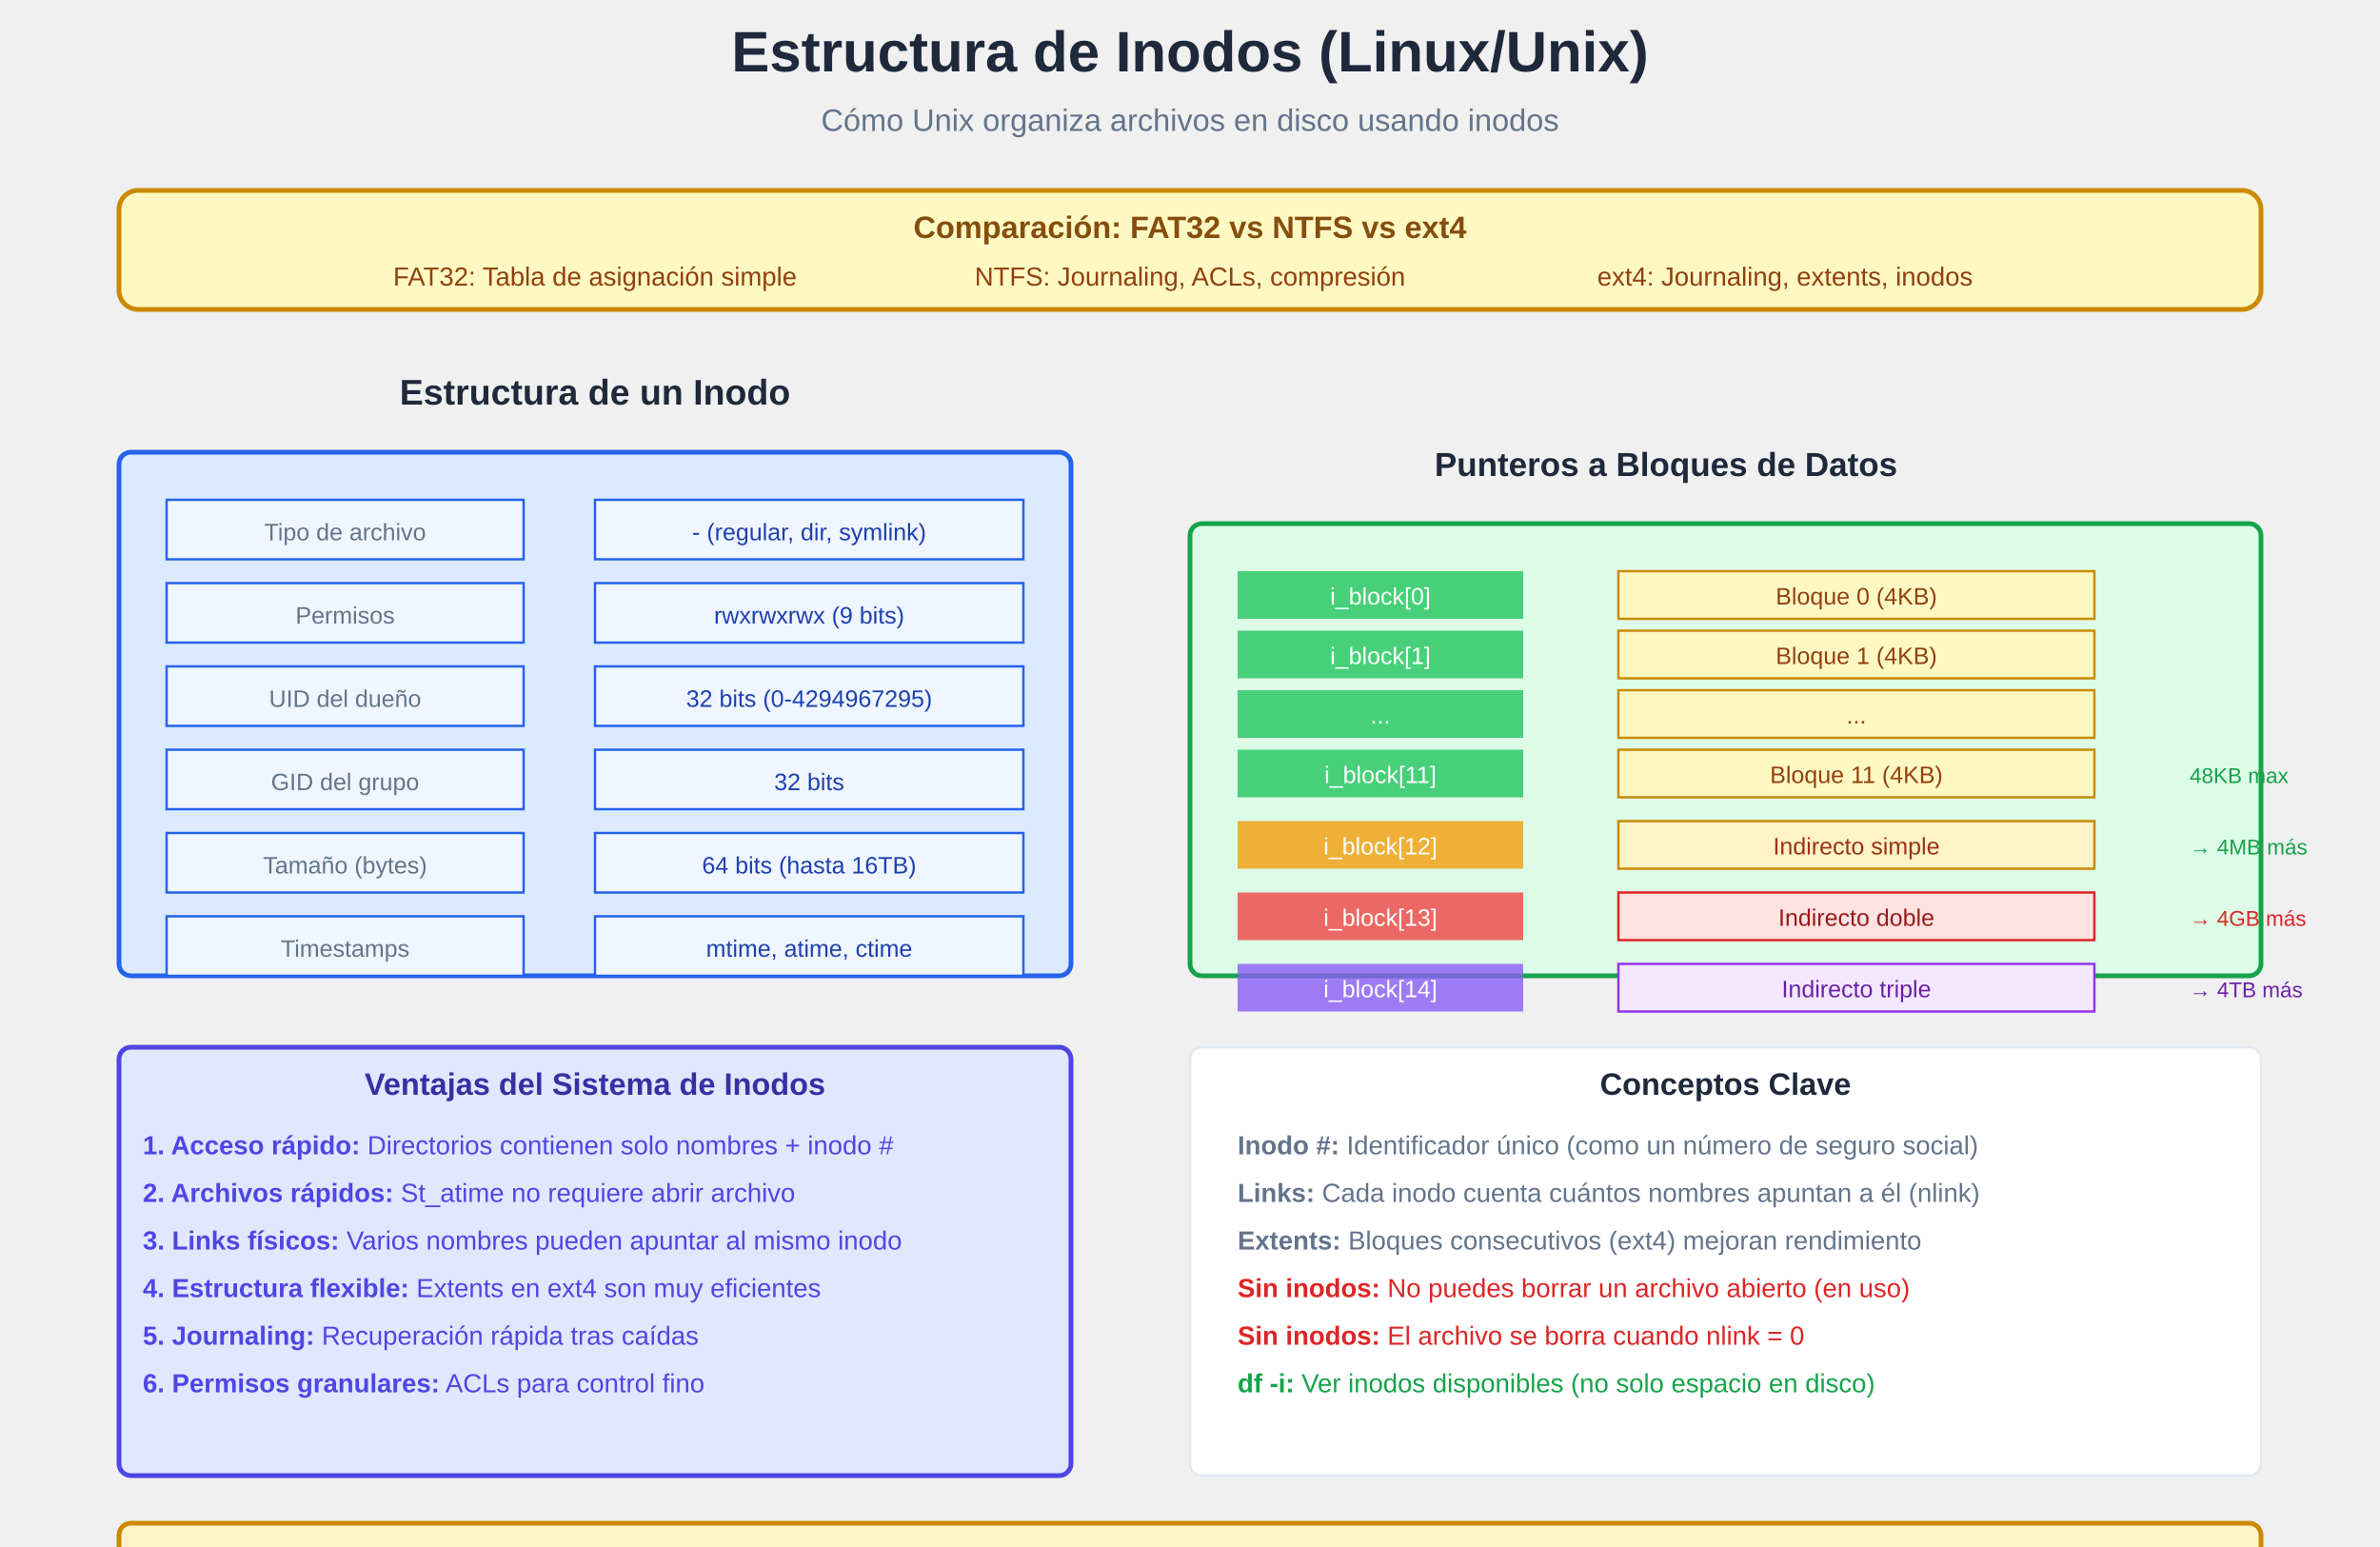
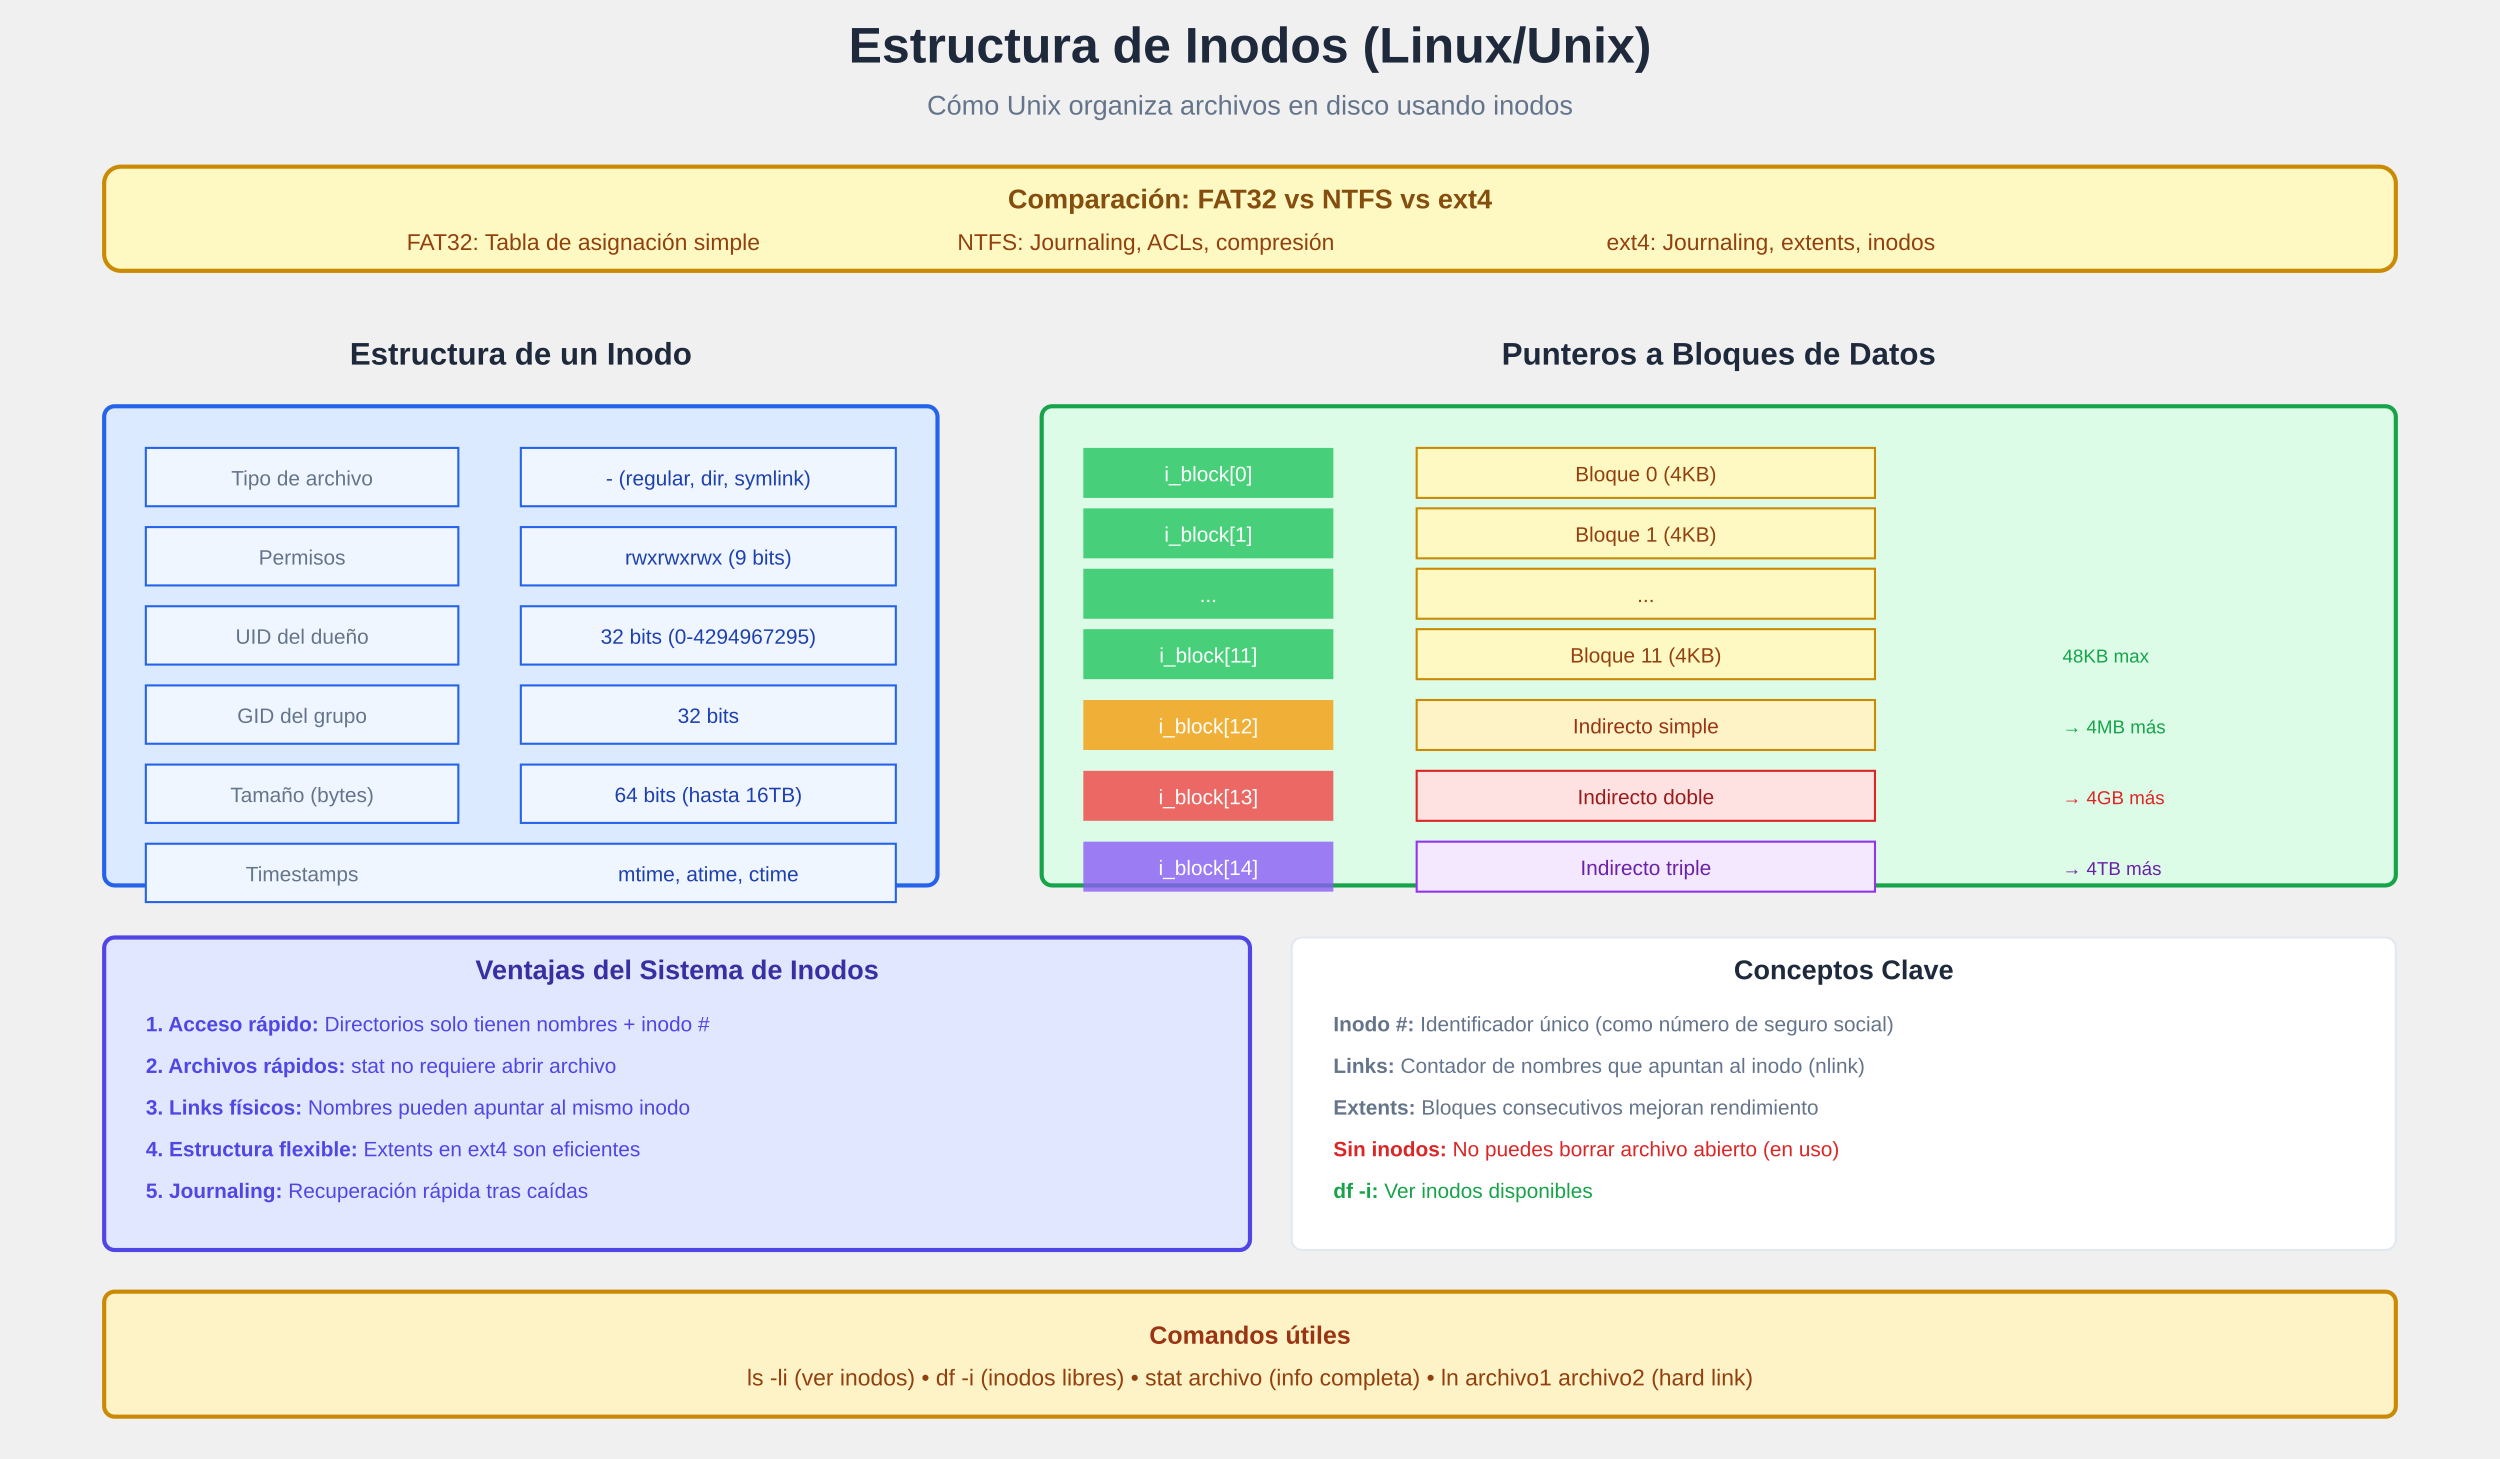
- <svg xmlns="http://www.w3.org/2000/svg" viewBox="0 0 1000 650" style="background: #f8fafc; font-family: Arial, sans-serif;">
-   <text x="500" y="30" text-anchor="middle" font-size="24" font-weight="bold" fill="#1e293b">Estructura de Inodos (Linux/Unix)</text>
-   <text x="500" y="55" text-anchor="middle" font-size="13" fill="#64748b">Cómo Unix organiza archivos en disco usando inodos</text>
+ <svg xmlns="http://www.w3.org/2000/svg" viewBox="0 0 1200 700" style="background: #f8fafc; font-family: Arial, sans-serif;">
+   <text x="600" y="30" text-anchor="middle" font-size="24" font-weight="bold" fill="#1e293b">Estructura de Inodos (Linux/Unix)</text>
+   <text x="600" y="55" text-anchor="middle" font-size="13" fill="#64748b">Cómo Unix organiza archivos en disco usando inodos</text>
  <g id="comparacion-fs">
-     <rect x="50" y="80" width="900" height="50" rx="8" fill="#fef9c3" stroke="#ca8a04" stroke-width="2" />
-     <text x="500" y="100" text-anchor="middle" font-size="13" font-weight="bold" fill="#854d0e">Comparación: FAT32 vs NTFS vs ext4</text>
-     <text x="250" y="120" text-anchor="middle" font-size="11" fill="#92400e">FAT32: Tabla de asignación simple</text>
-     <text x="500" y="120" text-anchor="middle" font-size="11" fill="#92400e">NTFS: Journaling, ACLs, compresión</text>
-     <text x="750" y="120" text-anchor="middle" font-size="11" fill="#92400e">ext4: Journaling, extents, inodos</text>
+     <rect x="50" y="80" width="1100" height="50" rx="8" fill="#fef9c3" stroke="#ca8a04" stroke-width="2" />
+     <text x="600" y="100" text-anchor="middle" font-size="13" font-weight="bold" fill="#854d0e">Comparación: FAT32 vs NTFS vs ext4</text>
+     <text x="280" y="120" text-anchor="middle" font-size="11" fill="#92400e">FAT32: Tabla de asignación simple</text>
+     <text x="550" y="120" text-anchor="middle" font-size="11" fill="#92400e">NTFS: Journaling, ACLs, compresión</text>
+     <text x="850" y="120" text-anchor="middle" font-size="11" fill="#92400e">ext4: Journaling, extents, inodos</text>
  </g>
  <g id="inodo-estructura">
-     <text x="250" y="170" text-anchor="middle" font-size="15" font-weight="bold" fill="#1e293b">Estructura de un Inodo</text>
-     <rect x="50" y="190" width="400" height="220" rx="5" fill="#dbeafe" stroke="#2563eb" stroke-width="2" />
+     <text x="250" y="175" text-anchor="middle" font-size="15" font-weight="bold" fill="#1e293b">Estructura de un Inodo</text>
+     <rect x="50" y="195" width="400" height="230" rx="5" fill="#dbeafe" stroke="#2563eb" stroke-width="2" />
    <g id="campos-inodo">
-       <rect x="70" y="210" width="150" height="25" fill="#eff6ff" stroke="#2563eb" stroke-width="1" />
-       <text x="145" y="227" text-anchor="middle" font-size="10" fill="#64748b">Tipo de archivo</text>
-       <rect x="250" y="210" width="180" height="25" fill="#eff6ff" stroke="#2563eb" stroke-width="1" />
-       <text x="340" y="227" text-anchor="middle" font-size="10" fill="#1e40af">- (regular, dir, symlink)</text>
-       <rect x="70" y="245" width="150" height="25" fill="#eff6ff" stroke="#2563eb" stroke-width="1" />
-       <text x="145" y="262" text-anchor="middle" font-size="10" fill="#64748b">Permisos</text>
-       <rect x="250" y="245" width="180" height="25" fill="#eff6ff" stroke="#2563eb" stroke-width="1" />
-       <text x="340" y="262" text-anchor="middle" font-size="10" fill="#1e40af">rwxrwxrwx (9 bits)</text>
-       <rect x="70" y="280" width="150" height="25" fill="#eff6ff" stroke="#2563eb" stroke-width="1" />
-       <text x="145" y="297" text-anchor="middle" font-size="10" fill="#64748b">UID del dueño</text>
-       <rect x="250" y="280" width="180" height="25" fill="#eff6ff" stroke="#2563eb" stroke-width="1" />
-       <text x="340" y="297" text-anchor="middle" font-size="10" fill="#1e40af">32 bits (0-4294967295)</text>
-       <rect x="70" y="315" width="150" height="25" fill="#eff6ff" stroke="#2563eb" stroke-width="1" />
-       <text x="145" y="332" text-anchor="middle" font-size="10" fill="#64748b">GID del grupo</text>
-       <rect x="250" y="315" width="180" height="25" fill="#eff6ff" stroke="#2563eb" stroke-width="1" />
-       <text x="340" y="332" text-anchor="middle" font-size="10" fill="#1e40af">32 bits</text>
-       <rect x="70" y="350" width="150" height="25" fill="#eff6ff" stroke="#2563eb" stroke-width="1" />
-       <text x="145" y="367" text-anchor="middle" font-size="10" fill="#64748b">Tamaño (bytes)</text>
-       <rect x="250" y="350" width="180" height="25" fill="#eff6ff" stroke="#2563eb" stroke-width="1" />
-       <text x="340" y="367" text-anchor="middle" font-size="10" fill="#1e40af">64 bits (hasta 16TB)</text>
-       <rect x="70" y="385" width="150" height="25" fill="#eff6ff" stroke="#2563eb" stroke-width="1" />
-       <text x="145" y="402" text-anchor="middle" font-size="10" fill="#64748b">Timestamps</text>
-       <rect x="250" y="385" width="180" height="25" fill="#eff6ff" stroke="#2563eb" stroke-width="1" />
-       <text x="340" y="402" text-anchor="middle" font-size="10" fill="#1e40af">mtime, atime, ctime</text>
+       <rect x="70" y="215" width="150" height="28" fill="#eff6ff" stroke="#2563eb" stroke-width="1" />
+       <text x="145" y="233" text-anchor="middle" font-size="10" fill="#64748b">Tipo de archivo</text>
+       <rect x="250" y="215" width="180" height="28" fill="#eff6ff" stroke="#2563eb" stroke-width="1" />
+       <text x="340" y="233" text-anchor="middle" font-size="10" fill="#1e40af">- (regular, dir, symlink)</text>
+       <rect x="70" y="253" width="150" height="28" fill="#eff6ff" stroke="#2563eb" stroke-width="1" />
+       <text x="145" y="271" text-anchor="middle" font-size="10" fill="#64748b">Permisos</text>
+       <rect x="250" y="253" width="180" height="28" fill="#eff6ff" stroke="#2563eb" stroke-width="1" />
+       <text x="340" y="271" text-anchor="middle" font-size="10" fill="#1e40af">rwxrwxrwx (9 bits)</text>
+       <rect x="70" y="291" width="150" height="28" fill="#eff6ff" stroke="#2563eb" stroke-width="1" />
+       <text x="145" y="309" text-anchor="middle" font-size="10" fill="#64748b">UID del dueño</text>
+       <rect x="250" y="291" width="180" height="28" fill="#eff6ff" stroke="#2563eb" stroke-width="1" />
+       <text x="340" y="309" text-anchor="middle" font-size="10" fill="#1e40af">32 bits (0-4294967295)</text>
+       <rect x="70" y="329" width="150" height="28" fill="#eff6ff" stroke="#2563eb" stroke-width="1" />
+       <text x="145" y="347" text-anchor="middle" font-size="10" fill="#64748b">GID del grupo</text>
+       <rect x="250" y="329" width="180" height="28" fill="#eff6ff" stroke="#2563eb" stroke-width="1" />
+       <text x="340" y="347" text-anchor="middle" font-size="10" fill="#1e40af">32 bits</text>
+       <rect x="70" y="367" width="150" height="28" fill="#eff6ff" stroke="#2563eb" stroke-width="1" />
+       <text x="145" y="385" text-anchor="middle" font-size="10" fill="#64748b">Tamaño (bytes)</text>
+       <rect x="250" y="367" width="180" height="28" fill="#eff6ff" stroke="#2563eb" stroke-width="1" />
+       <text x="340" y="385" text-anchor="middle" font-size="10" fill="#1e40af">64 bits (hasta 16TB)</text>
+       <rect x="70" y="405" width="360" height="28" fill="#eff6ff" stroke="#2563eb" stroke-width="1" />
+       <text x="145" y="423" text-anchor="middle" font-size="10" fill="#64748b">Timestamps</text>
+       <text x="340" y="423" text-anchor="middle" font-size="10" fill="#1e40af">mtime, atime, ctime</text>
    </g>
  </g>
  <g id="punteros-bloques">
-     <text x="700" y="200" text-anchor="middle" font-size="14" font-weight="bold" fill="#1e293b">Punteros a Bloques de Datos</text>
-     <rect x="500" y="220" width="450" height="190" rx="5" fill="#dcfce7" stroke="#16a34a" stroke-width="2" />
+     <text x="825" y="175" text-anchor="middle" font-size="15" font-weight="bold" fill="#1e293b">Punteros a Bloques de Datos</text>
+     <rect x="500" y="195" width="650" height="230" rx="5" fill="#dcfce7" stroke="#16a34a" stroke-width="2" />
    <g id="directos">
-       <rect x="520" y="240" width="120" height="20" fill="#22c55e" opacity="0.8" />
-       <text x="580" y="254" text-anchor="middle" font-size="10" fill="white">i_block[0]</text>
-       <rect x="680" y="240" width="200" height="20" fill="#fef9c3" stroke="#ca8a04" stroke-width="1" />
-       <text x="780" y="254" text-anchor="middle" font-size="10" fill="#92400e">Bloque 0 (4KB)</text>
-       <rect x="520" y="265" width="120" height="20" fill="#22c55e" opacity="0.8" />
-       <text x="580" y="279" text-anchor="middle" font-size="10" fill="white">i_block[1]</text>
-       <rect x="680" y="265" width="200" height="20" fill="#fef9c3" stroke="#ca8a04" stroke-width="1" />
-       <text x="780" y="279" text-anchor="middle" font-size="10" fill="#92400e">Bloque 1 (4KB)</text>
-       <rect x="520" y="290" width="120" height="20" fill="#22c55e" opacity="0.8" />
-       <text x="580" y="304" text-anchor="middle" font-size="10" fill="white">...</text>
-       <rect x="680" y="290" width="200" height="20" fill="#fef9c3" stroke="#ca8a04" stroke-width="1" />
-       <text x="780" y="304" text-anchor="middle" font-size="10" fill="#92400e">...</text>
-       <rect x="520" y="315" width="120" height="20" fill="#22c55e" opacity="0.8" />
-       <text x="580" y="329" text-anchor="middle" font-size="10" fill="white">i_block[11]</text>
-       <rect x="680" y="315" width="200" height="20" fill="#fef9c3" stroke="#ca8a04" stroke-width="1" />
-       <text x="780" y="329" text-anchor="middle" font-size="10" fill="#92400e">Bloque 11 (4KB)</text>
-       <text x="920" y="329" text-anchor="start" font-size="9" fill="#16a34a">48KB max</text>
+       <rect x="520" y="215" width="120" height="24" fill="#22c55e" opacity="0.8" />
+       <text x="580" y="231" text-anchor="middle" font-size="10" fill="white">i_block[0]</text>
+       <rect x="680" y="215" width="220" height="24" fill="#fef9c3" stroke="#ca8a04" stroke-width="1" />
+       <text x="790" y="231" text-anchor="middle" font-size="10" fill="#92400e">Bloque 0 (4KB)</text>
+       <rect x="520" y="244" width="120" height="24" fill="#22c55e" opacity="0.8" />
+       <text x="580" y="260" text-anchor="middle" font-size="10" fill="white">i_block[1]</text>
+       <rect x="680" y="244" width="220" height="24" fill="#fef9c3" stroke="#ca8a04" stroke-width="1" />
+       <text x="790" y="260" text-anchor="middle" font-size="10" fill="#92400e">Bloque 1 (4KB)</text>
+       <rect x="520" y="273" width="120" height="24" fill="#22c55e" opacity="0.8" />
+       <text x="580" y="289" text-anchor="middle" font-size="10" fill="white">...</text>
+       <rect x="680" y="273" width="220" height="24" fill="#fef9c3" stroke="#ca8a04" stroke-width="1" />
+       <text x="790" y="289" text-anchor="middle" font-size="10" fill="#92400e">...</text>
+       <rect x="520" y="302" width="120" height="24" fill="#22c55e" opacity="0.8" />
+       <text x="580" y="318" text-anchor="middle" font-size="10" fill="white">i_block[11]</text>
+       <rect x="680" y="302" width="220" height="24" fill="#fef9c3" stroke="#ca8a04" stroke-width="1" />
+       <text x="790" y="318" text-anchor="middle" font-size="10" fill="#92400e">Bloque 11 (4KB)</text>
+       <text x="990" y="318" text-anchor="start" font-size="9" fill="#16a34a">48KB max</text>
    </g>
    <g id="indirecto-simple">
-       <rect x="520" y="345" width="120" height="20" fill="#f59e0b" opacity="0.8" />
-       <text x="580" y="359" text-anchor="middle" font-size="10" fill="white">i_block[12]</text>
-       <rect x="680" y="345" width="200" height="20" fill="#fef3c7" stroke="#ca8a04" stroke-width="1" />
-       <text x="780" y="359" text-anchor="middle" font-size="10" fill="#9a3412">Indirecto simple</text>
-       <text x="920" y="359" text-anchor="start" font-size="9" fill="#16a34a">→ 4MB más</text>
+       <rect x="520" y="336" width="120" height="24" fill="#f59e0b" opacity="0.8" />
+       <text x="580" y="352" text-anchor="middle" font-size="10" fill="white">i_block[12]</text>
+       <rect x="680" y="336" width="220" height="24" fill="#fef3c7" stroke="#ca8a04" stroke-width="1" />
+       <text x="790" y="352" text-anchor="middle" font-size="10" fill="#9a3412">Indirecto simple</text>
+       <text x="990" y="352" text-anchor="start" font-size="9" fill="#16a34a">→ 4MB más</text>
    </g>
    <g id="indirecto-doble">
-       <rect x="520" y="375" width="120" height="20" fill="#ef4444" opacity="0.8" />
-       <text x="580" y="389" text-anchor="middle" font-size="10" fill="white">i_block[13]</text>
-       <rect x="680" y="375" width="200" height="20" fill="#fee2e2" stroke="#dc2626" stroke-width="1" />
-       <text x="780" y="389" text-anchor="middle" font-size="10" fill="#991b1b">Indirecto doble</text>
-       <text x="920" y="389" text-anchor="start" font-size="9" fill="#dc2626">→ 4GB más</text>
+       <rect x="520" y="370" width="120" height="24" fill="#ef4444" opacity="0.8" />
+       <text x="580" y="386" text-anchor="middle" font-size="10" fill="white">i_block[13]</text>
+       <rect x="680" y="370" width="220" height="24" fill="#fee2e2" stroke="#dc2626" stroke-width="1" />
+       <text x="790" y="386" text-anchor="middle" font-size="10" fill="#991b1b">Indirecto doble</text>
+       <text x="990" y="386" text-anchor="start" font-size="9" fill="#dc2626">→ 4GB más</text>
    </g>
    <g id="indirecto-triple">
-       <rect x="520" y="405" width="120" height="20" fill="#8b5cf6" opacity="0.8" />
-       <text x="580" y="419" text-anchor="middle" font-size="10" fill="white">i_block[14]</text>
-       <rect x="680" y="405" width="200" height="20" fill="#f3e8ff" stroke="#9333ea" stroke-width="1" />
-       <text x="780" y="419" text-anchor="middle" font-size="10" fill="#6b21a8">Indirecto triple</text>
-       <text x="920" y="419" text-anchor="start" font-size="9" fill="#6b21a8">→ 4TB más</text>
+       <rect x="520" y="404" width="120" height="24" fill="#8b5cf6" opacity="0.8" />
+       <text x="580" y="420" text-anchor="middle" font-size="10" fill="white">i_block[14]</text>
+       <rect x="680" y="404" width="220" height="24" fill="#f3e8ff" stroke="#9333ea" stroke-width="1" />
+       <text x="790" y="420" text-anchor="middle" font-size="10" fill="#6b21a8">Indirecto triple</text>
+       <text x="990" y="420" text-anchor="start" font-size="9" fill="#6b21a8">→ 4TB más</text>
    </g>
  </g>
  <g id="ventajas-inodos">
-     <rect x="50" y="440" width="400" height="180" rx="5" fill="#e0e7ff" stroke="#4f46e5" stroke-width="2" />
-     <text x="250" y="460" text-anchor="middle" font-size="13" font-weight="bold" fill="#3730a3">Ventajas del Sistema de Inodos</text>
-     <text x="60" y="485" font-size="11" fill="#4f46e5">
-       <tspan font-weight="bold">1. Acceso rápido:</tspan> Directorios contienen solo nombres + inodo #</text>
-     <text x="60" y="505" font-size="11" fill="#4f46e5">
-       <tspan font-weight="bold">2. Archivos rápidos:</tspan> St_atime no requiere abrir archivo</text>
-     <text x="60" y="525" font-size="11" fill="#4f46e5">
-       <tspan font-weight="bold">3. Links físicos:</tspan> Varios nombres pueden apuntar al mismo inodo</text>
-     <text x="60" y="545" font-size="11" fill="#4f46e5">
-       <tspan font-weight="bold">4. Estructura flexible:</tspan> Extents en ext4 son muy eficientes</text>
-     <text x="60" y="565" font-size="11" fill="#4f46e5">
+     <rect x="50" y="450" width="550" height="150" rx="5" fill="#e0e7ff" stroke="#4f46e5" stroke-width="2" />
+     <text x="325" y="470" text-anchor="middle" font-size="13" font-weight="bold" fill="#3730a3">Ventajas del Sistema de Inodos</text>
+     <text x="70" y="495" font-size="10" fill="#4f46e5">
+       <tspan font-weight="bold">1. Acceso rápido:</tspan> Directorios solo tienen nombres + inodo #</text>
+     <text x="70" y="515" font-size="10" fill="#4f46e5">
+       <tspan font-weight="bold">2. Archivos rápidos:</tspan> stat no requiere abrir archivo</text>
+     <text x="70" y="535" font-size="10" fill="#4f46e5">
+       <tspan font-weight="bold">3. Links físicos:</tspan> Nombres pueden apuntar al mismo inodo</text>
+     <text x="70" y="555" font-size="10" fill="#4f46e5">
+       <tspan font-weight="bold">4. Estructura flexible:</tspan> Extents en ext4 son eficientes</text>
+     <text x="70" y="575" font-size="10" fill="#4f46e5">
      <tspan font-weight="bold">5. Journaling:</tspan> Recuperación rápida tras caídas</text>
-     <text x="60" y="585" font-size="11" fill="#4f46e5">
-       <tspan font-weight="bold">6. Permisos granulares:</tspan> ACLs para control fino</text>
  </g>
  <g id="notas">
-     <rect x="500" y="440" width="450" height="180" rx="5" fill="white" stroke="#e2e8f0" stroke-width="1" />
-     <text x="725" y="460" text-anchor="middle" font-size="13" font-weight="bold" fill="#1e293b">Conceptos Clave</text>
-     <text x="520" y="485" font-size="11" fill="#64748b">
-       <tspan font-weight="bold">Inodo #:</tspan> Identificador único (como un número de seguro social)</text>
-     <text x="520" y="505" font-size="11" fill="#64748b">
-       <tspan font-weight="bold">Links:</tspan> Cada inodo cuenta cuántos nombres apuntan a él (nlink)</text>
-     <text x="520" y="525" font-size="11" fill="#64748b">
-       <tspan font-weight="bold">Extents:</tspan> Bloques consecutivos (ext4) mejoran rendimiento</text>
-     <text x="520" y="545" font-size="11" fill="#dc2626">
-       <tspan font-weight="bold">Sin inodos:</tspan> No puedes borrar un archivo abierto (en uso)</text>
-     <text x="520" y="565" font-size="11" fill="#dc2626">
-       <tspan font-weight="bold">Sin inodos:</tspan> El archivo se borra cuando nlink = 0</text>
-     <text x="520" y="585" font-size="11" fill="#16a34a">
-       <tspan font-weight="bold">df -i:</tspan> Ver inodos disponibles (no solo espacio en disco)</text>
+     <rect x="620" y="450" width="530" height="150" rx="5" fill="white" stroke="#e2e8f0" stroke-width="1" />
+     <text x="885" y="470" text-anchor="middle" font-size="13" font-weight="bold" fill="#1e293b">Conceptos Clave</text>
+     <text x="640" y="495" font-size="10" fill="#64748b">
+       <tspan font-weight="bold">Inodo #:</tspan> Identificador único (como número de seguro social)</text>
+     <text x="640" y="515" font-size="10" fill="#64748b">
+       <tspan font-weight="bold">Links:</tspan> Contador de nombres que apuntan al inodo (nlink)</text>
+     <text x="640" y="535" font-size="10" fill="#64748b">
+       <tspan font-weight="bold">Extents:</tspan> Bloques consecutivos mejoran rendimiento</text>
+     <text x="640" y="555" font-size="10" fill="#dc2626">
+       <tspan font-weight="bold">Sin inodos:</tspan> No puedes borrar archivo abierto (en uso)</text>
+     <text x="640" y="575" font-size="10" fill="#16a34a">
+       <tspan font-weight="bold">df -i:</tspan> Ver inodos disponibles</text>
  </g>
  <g id="comandos">
-     <rect x="50" y="640" width="900" height="40" rx="5" fill="#fef3c7" stroke="#ca8a04" stroke-width="2" />
-     <text x="500" y="660" text-anchor="middle" font-size="12" fill="#9a3412">Comandos útiles: ls -li (ver inodos), df -i (inodos libres), stat archivo (info completa), ln archivo1 archivo2 (hard link)</text>
+     <rect x="50" y="620" width="1100" height="60" rx="5" fill="#fef3c7" stroke="#ca8a04" stroke-width="2" />
+     <text x="600" y="645" text-anchor="middle" font-size="12" font-weight="bold" fill="#9a3412">Comandos útiles</text>
+     <text x="600" y="665" text-anchor="middle" font-size="11" fill="#92400e">ls -li (ver inodos) • df -i (inodos libres) • stat archivo (info completa) • ln archivo1 archivo2 (hard link)</text>
  </g>
</svg>
